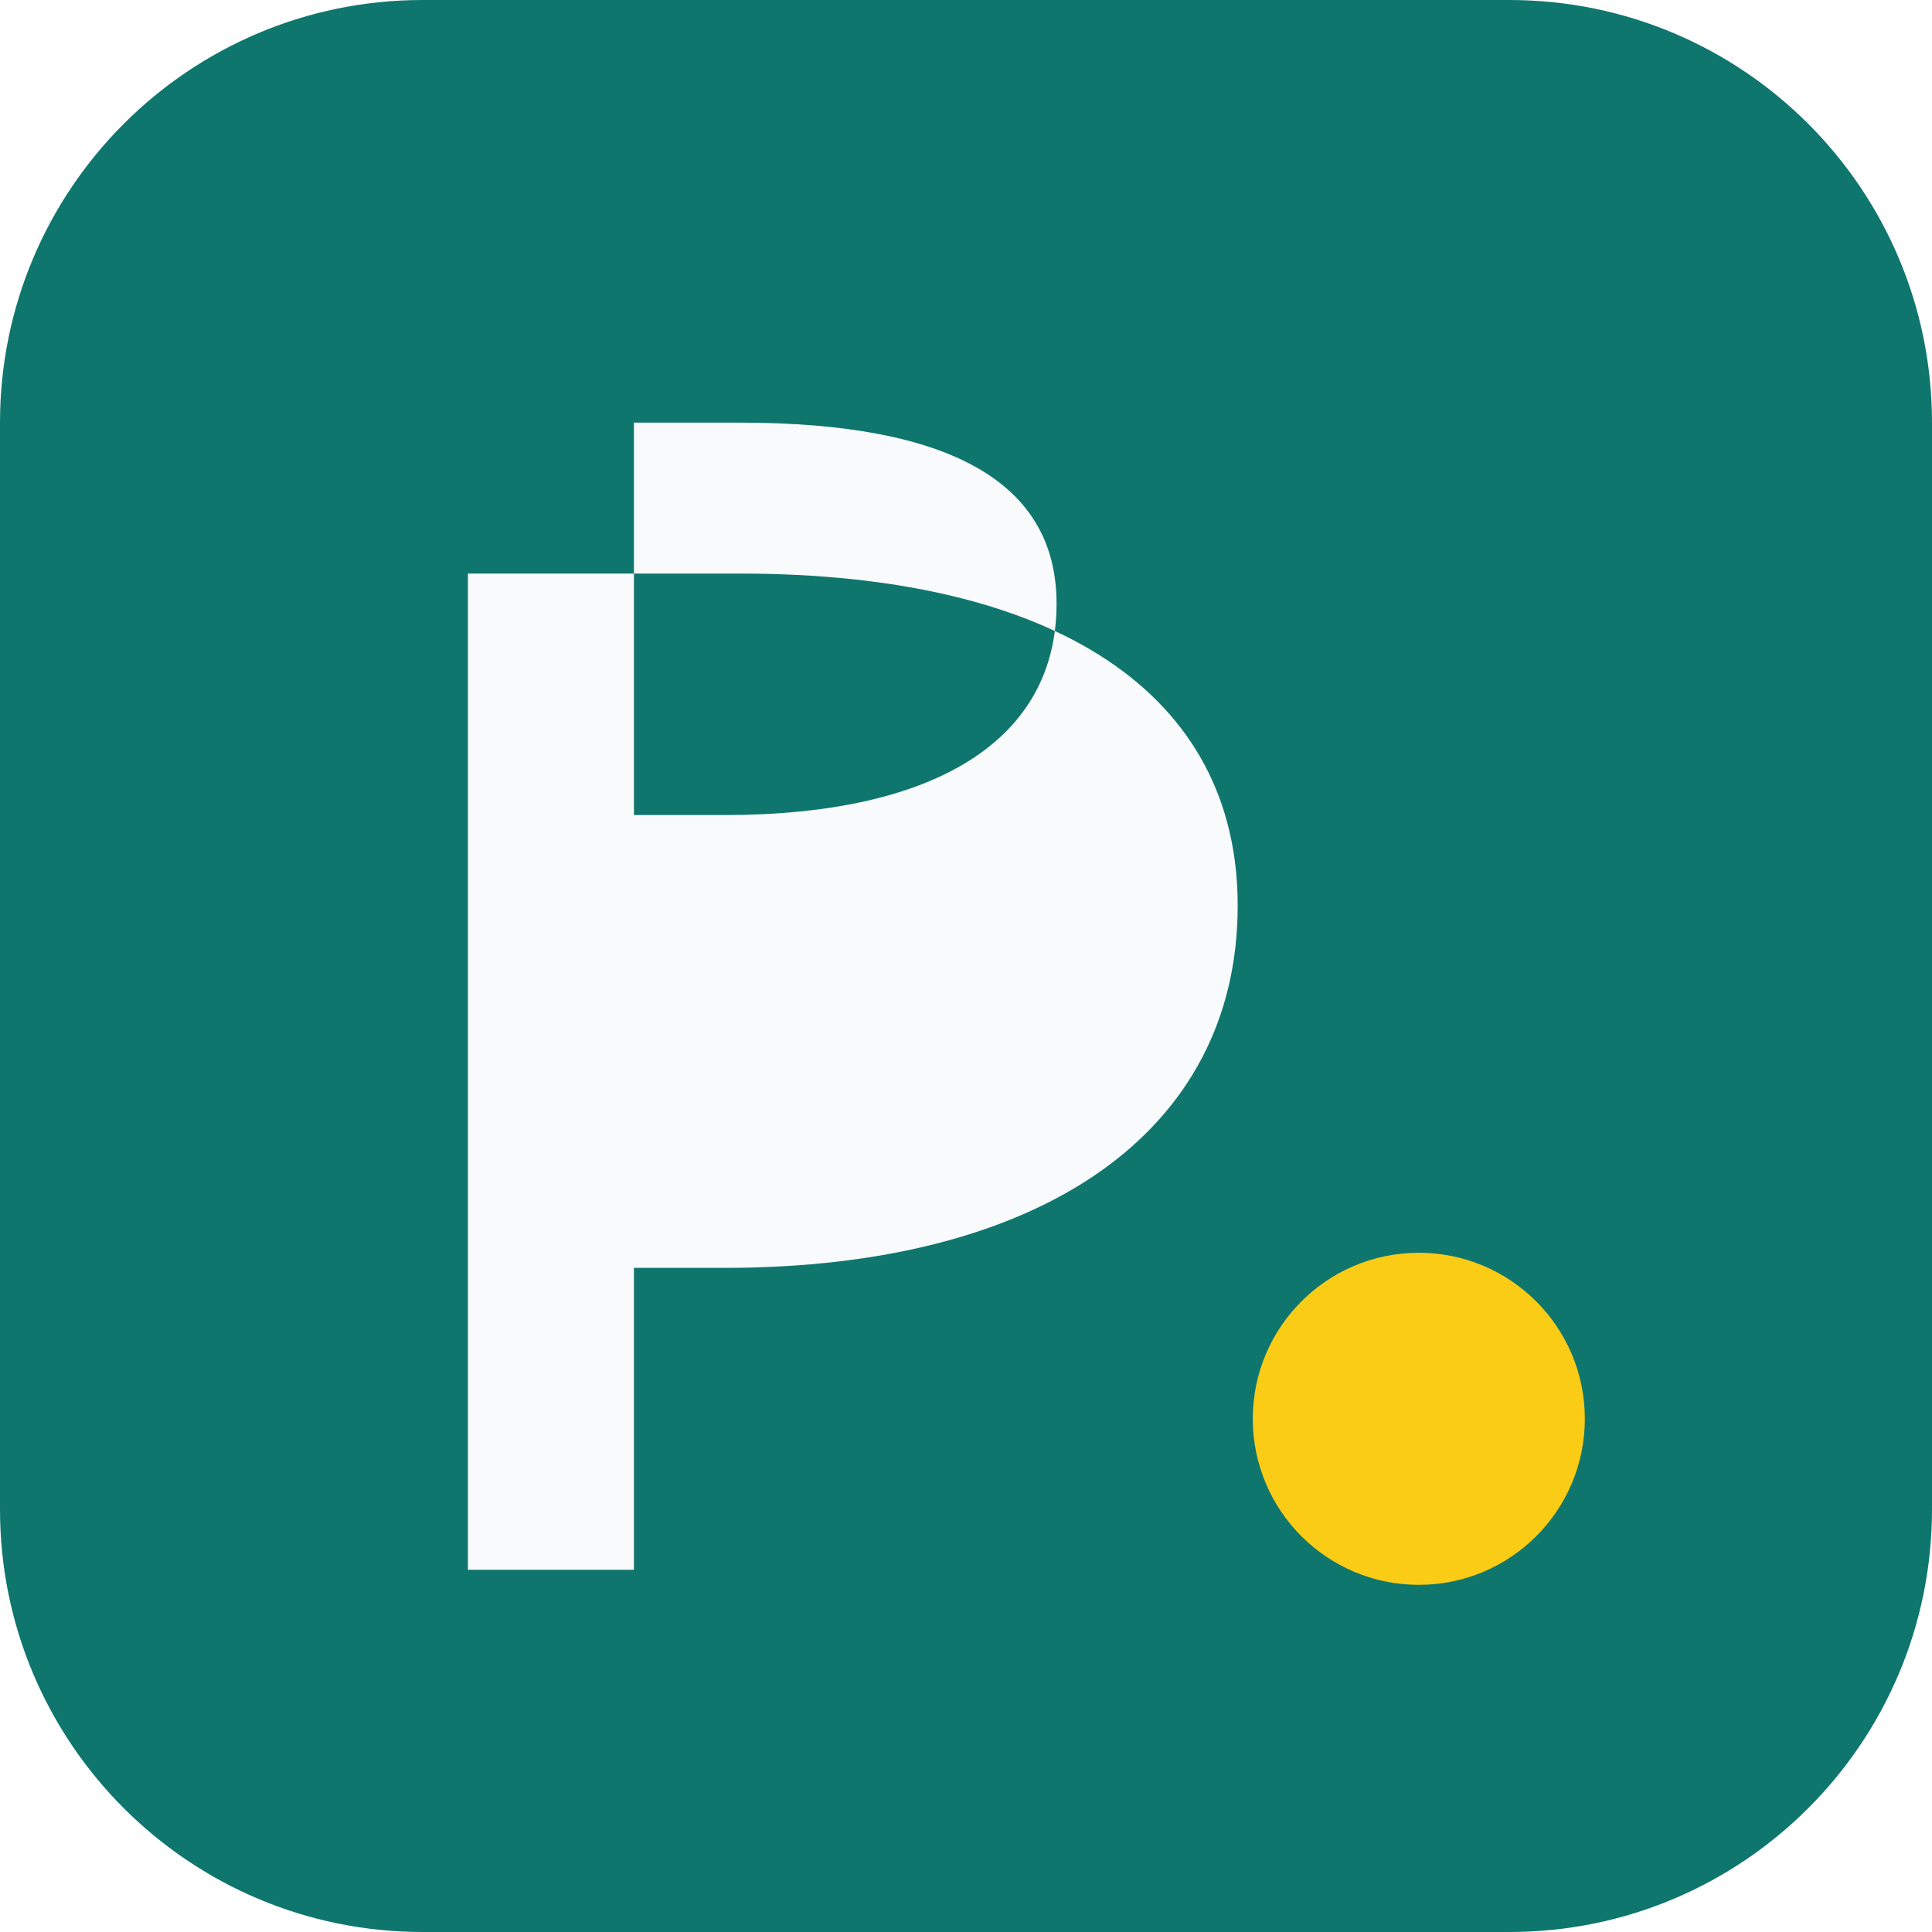
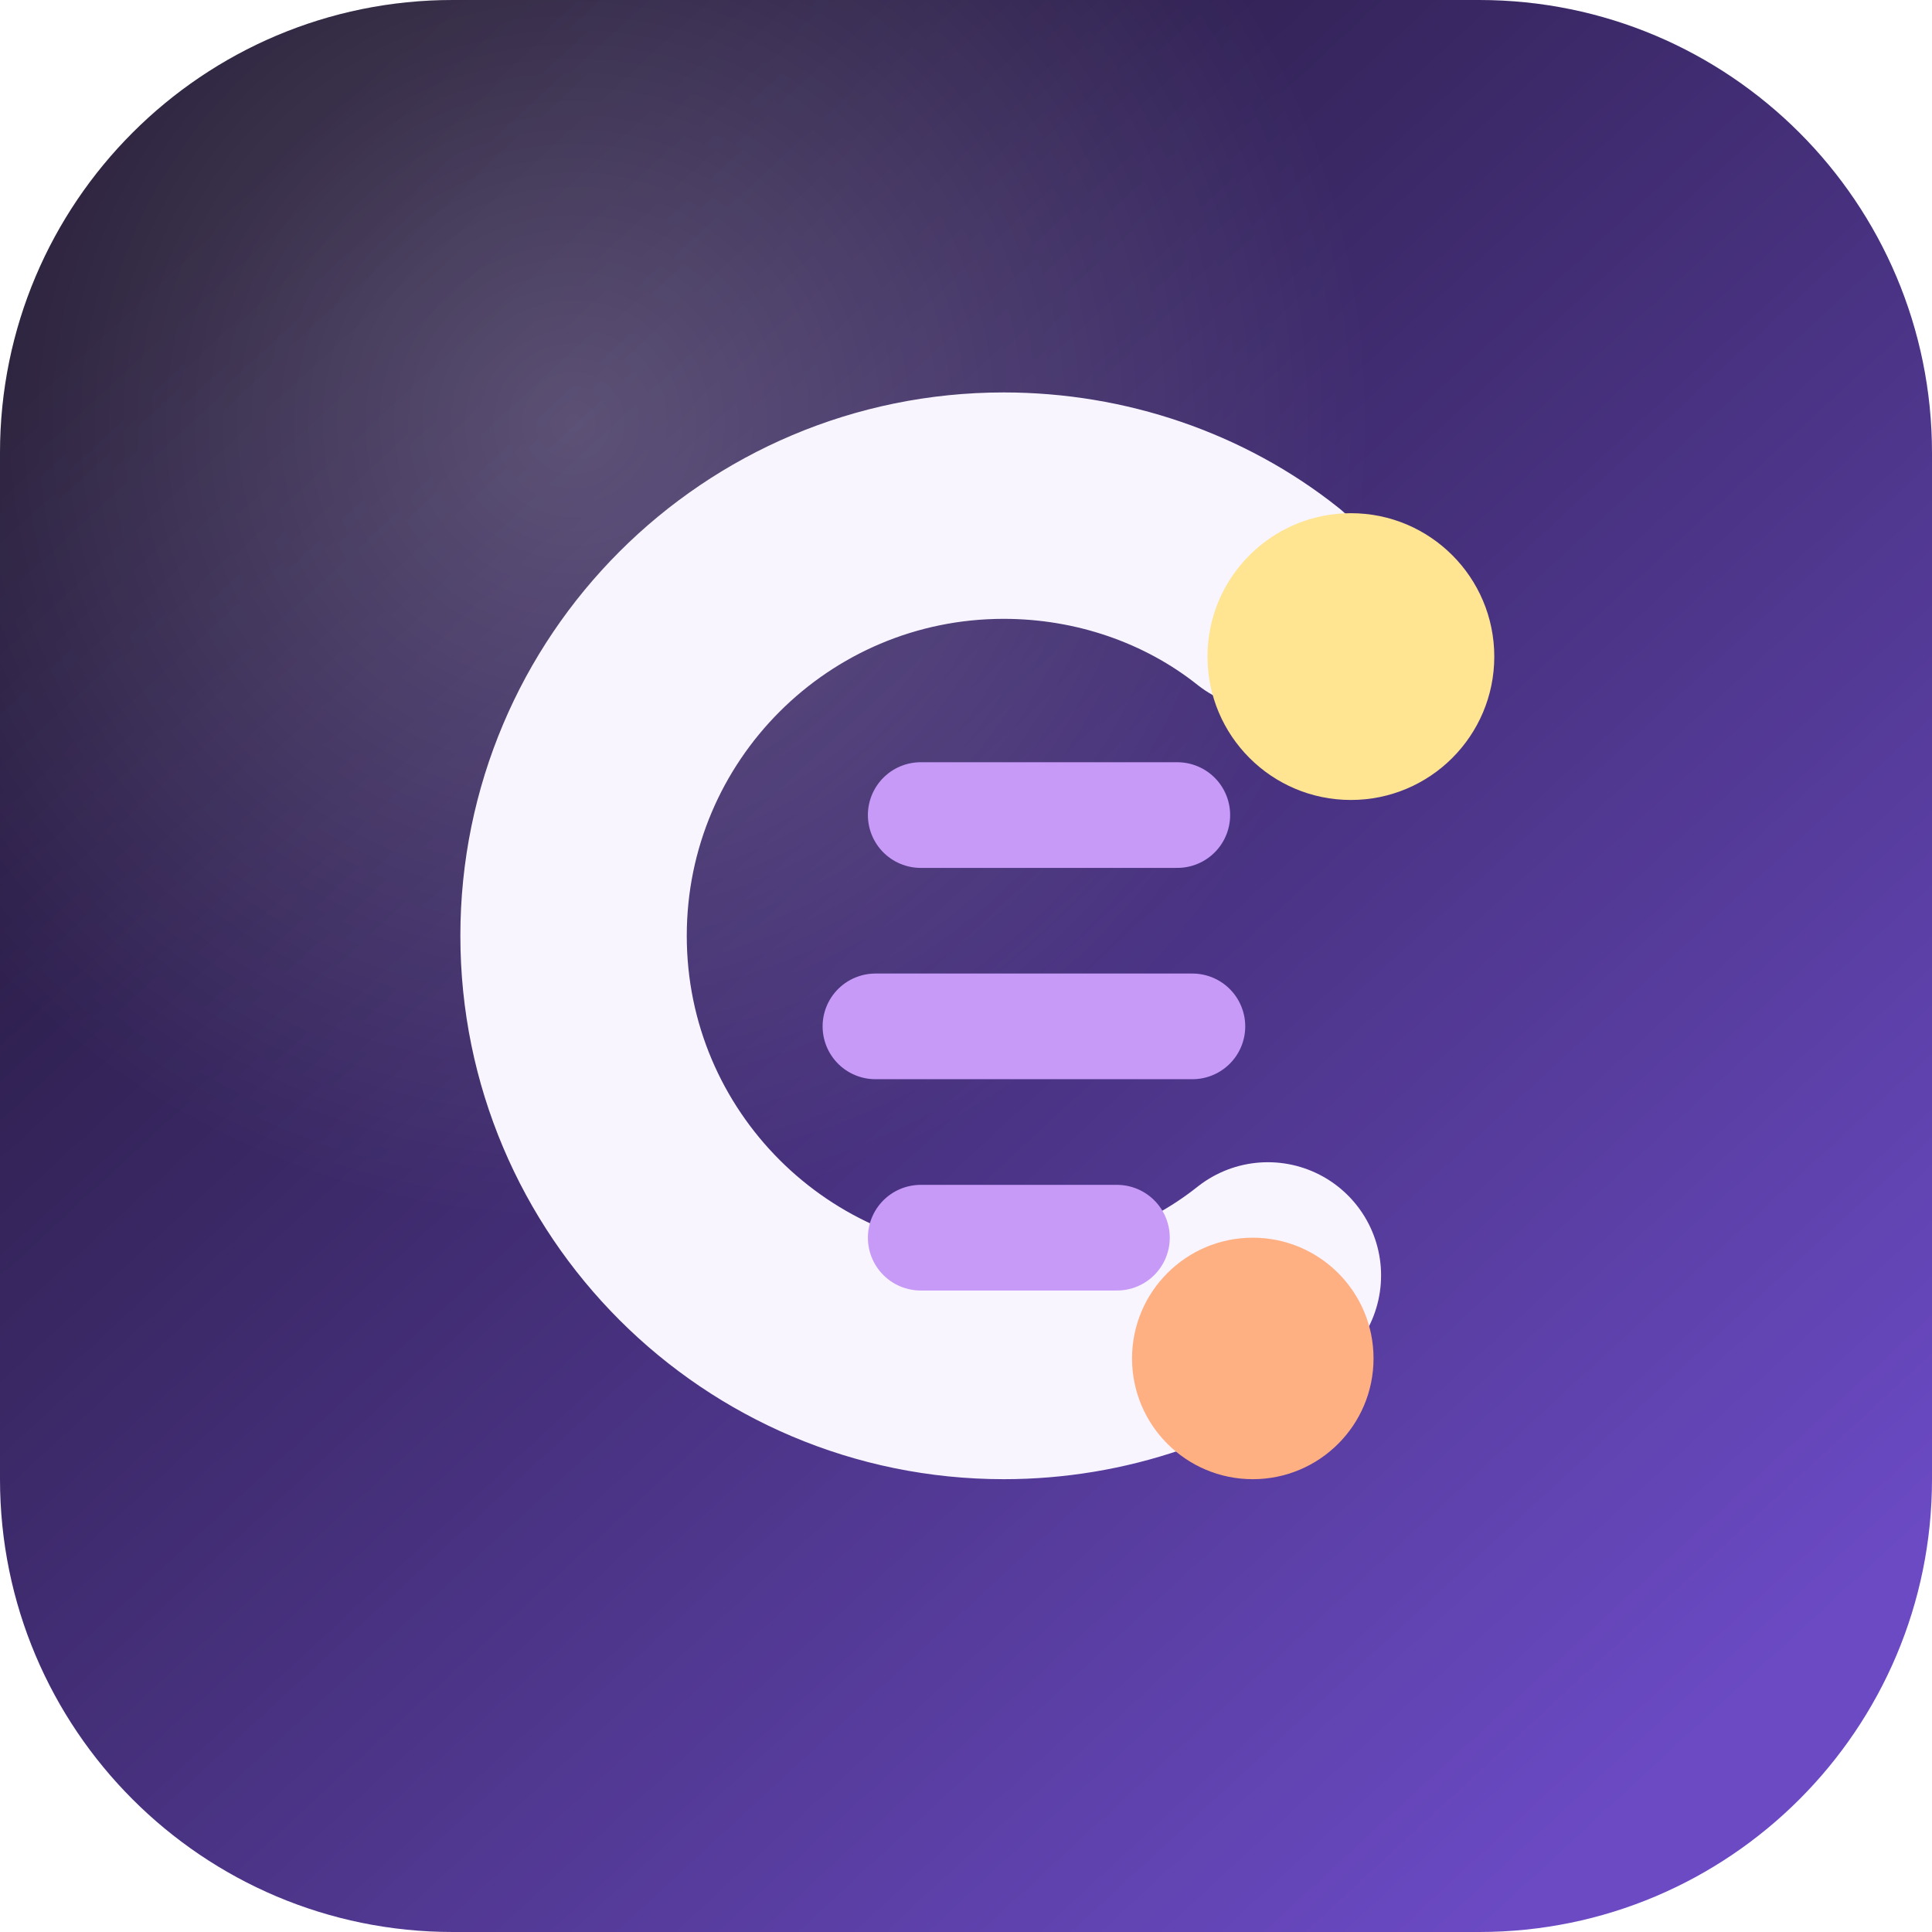
- <svg xmlns="http://www.w3.org/2000/svg" viewBox="0 0 128 128">
-   <rect width="128" height="128" rx="28" fill="#0f766e" />
-   <path d="M31 84V38h18c21 0 33 8 33 22 0 15-13 24-34 24h-6v20H31Zm11-30h6c14 0 22-5 22-14 0-8-7-12-21-12h-7v26Z" fill="#f8fafc" />
-   <circle cx="94" cy="94" r="11" fill="#facc15" />
+ <svg xmlns="http://www.w3.org/2000/svg" width="128" height="128" viewBox="0 0 128 128" fill="none">
+   <defs>
+     <linearGradient id="icon-bg" x1="16" y1="12" x2="112" y2="116" gradientUnits="userSpaceOnUse">
+       <stop stop-color="#201633" />
+       <stop offset="1" stop-color="#6B4AC4" />
+     </linearGradient>
+     <radialGradient id="icon-glow" cx="0" cy="0" r="1" gradientUnits="userSpaceOnUse" gradientTransform="translate(38 28) rotate(52.0843) scale(52.9327)">
+       <stop stop-color="#FFFFFF" stop-opacity="0.22" />
+       <stop offset="1" stop-color="#FFFFFF" stop-opacity="0" />
+     </radialGradient>
+   </defs>
+   <rect width="128" height="128" rx="30" fill="url(#icon-bg)" />
+   <rect width="128" height="128" rx="30" fill="url(#icon-glow)" />
+   <path d="M84 39.5C79.125 35.625 72.922 33.5 66.5 33.5C50.76 33.5 38 46.26 38 62C38 77.74 50.76 90.5 66.5 90.5C72.922 90.5 79.125 88.375 84 84.5" stroke="#F8F5FF" stroke-width="15" stroke-linecap="round" stroke-linejoin="round" />
+   <circle cx="89.5" cy="43.5" r="9.5" fill="#FFE491" />
+   <circle cx="83" cy="90" r="8" fill="#FFB083" />
+   <path d="M61 54H78" stroke="#C79AF8" stroke-width="7" stroke-linecap="round" />
+   <path d="M58 68H79" stroke="#C79AF8" stroke-width="7" stroke-linecap="round" />
+   <path d="M61 82H74" stroke="#C79AF8" stroke-width="7" stroke-linecap="round" />
</svg>
